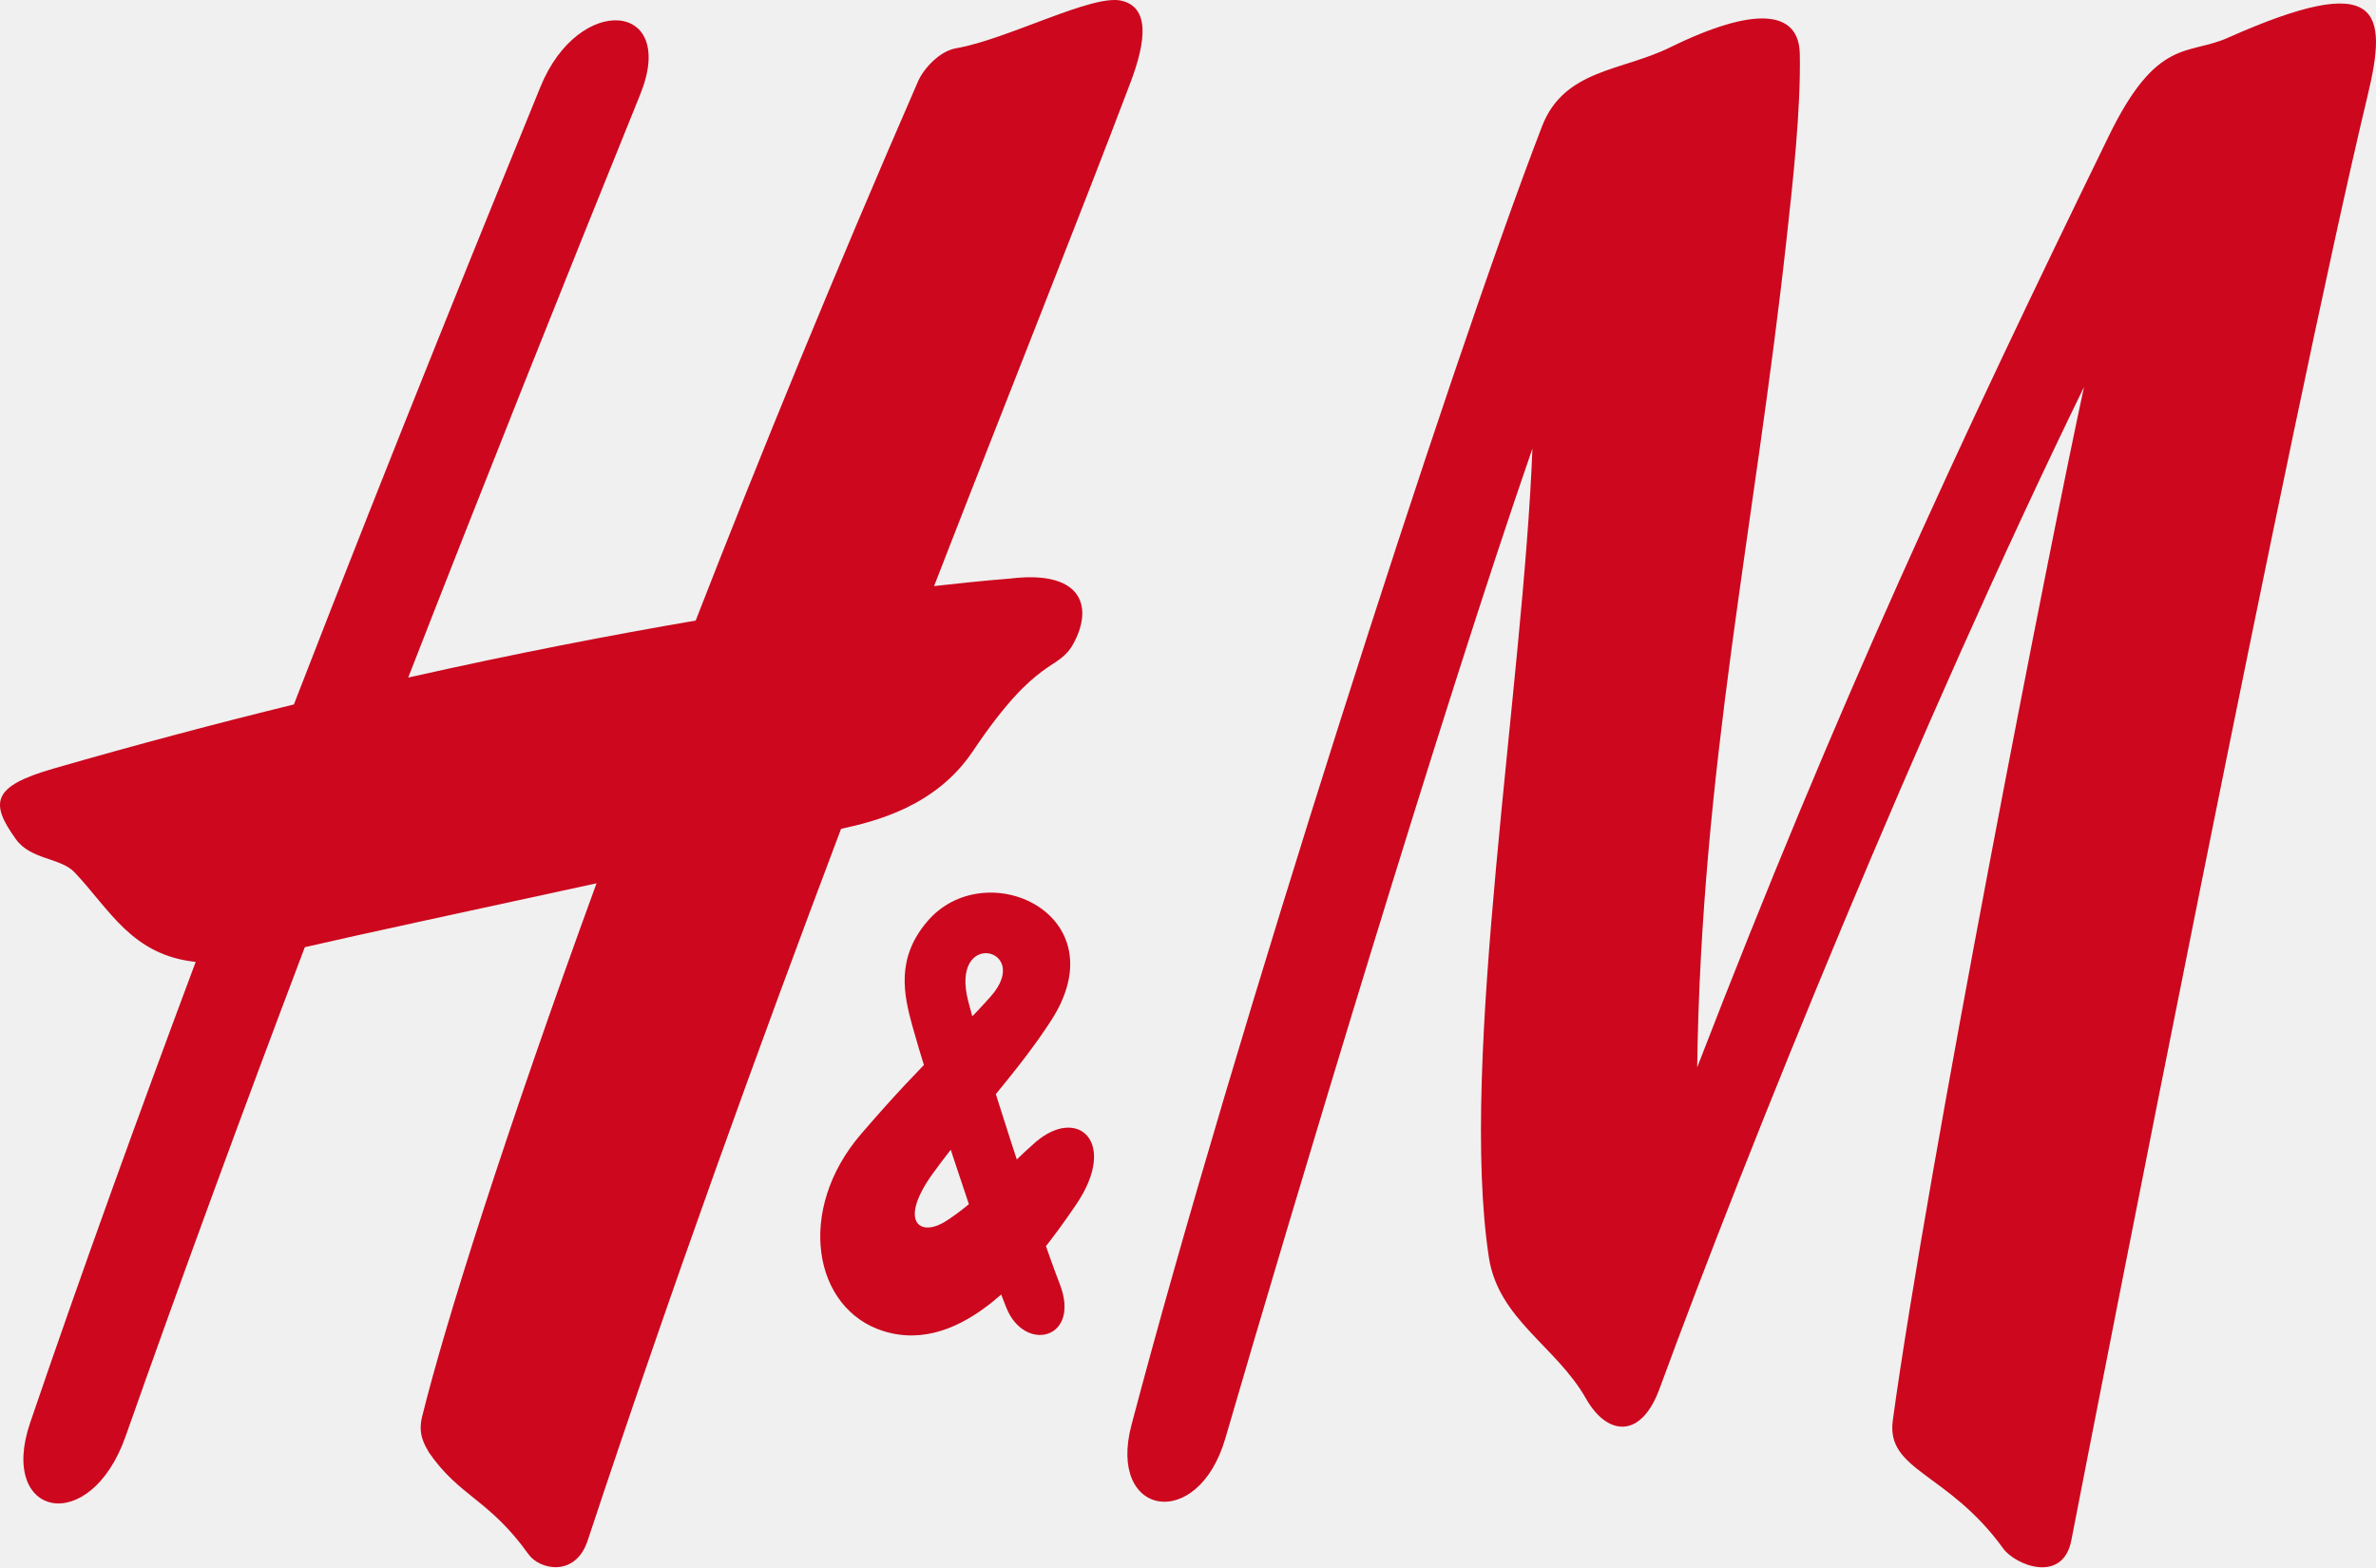
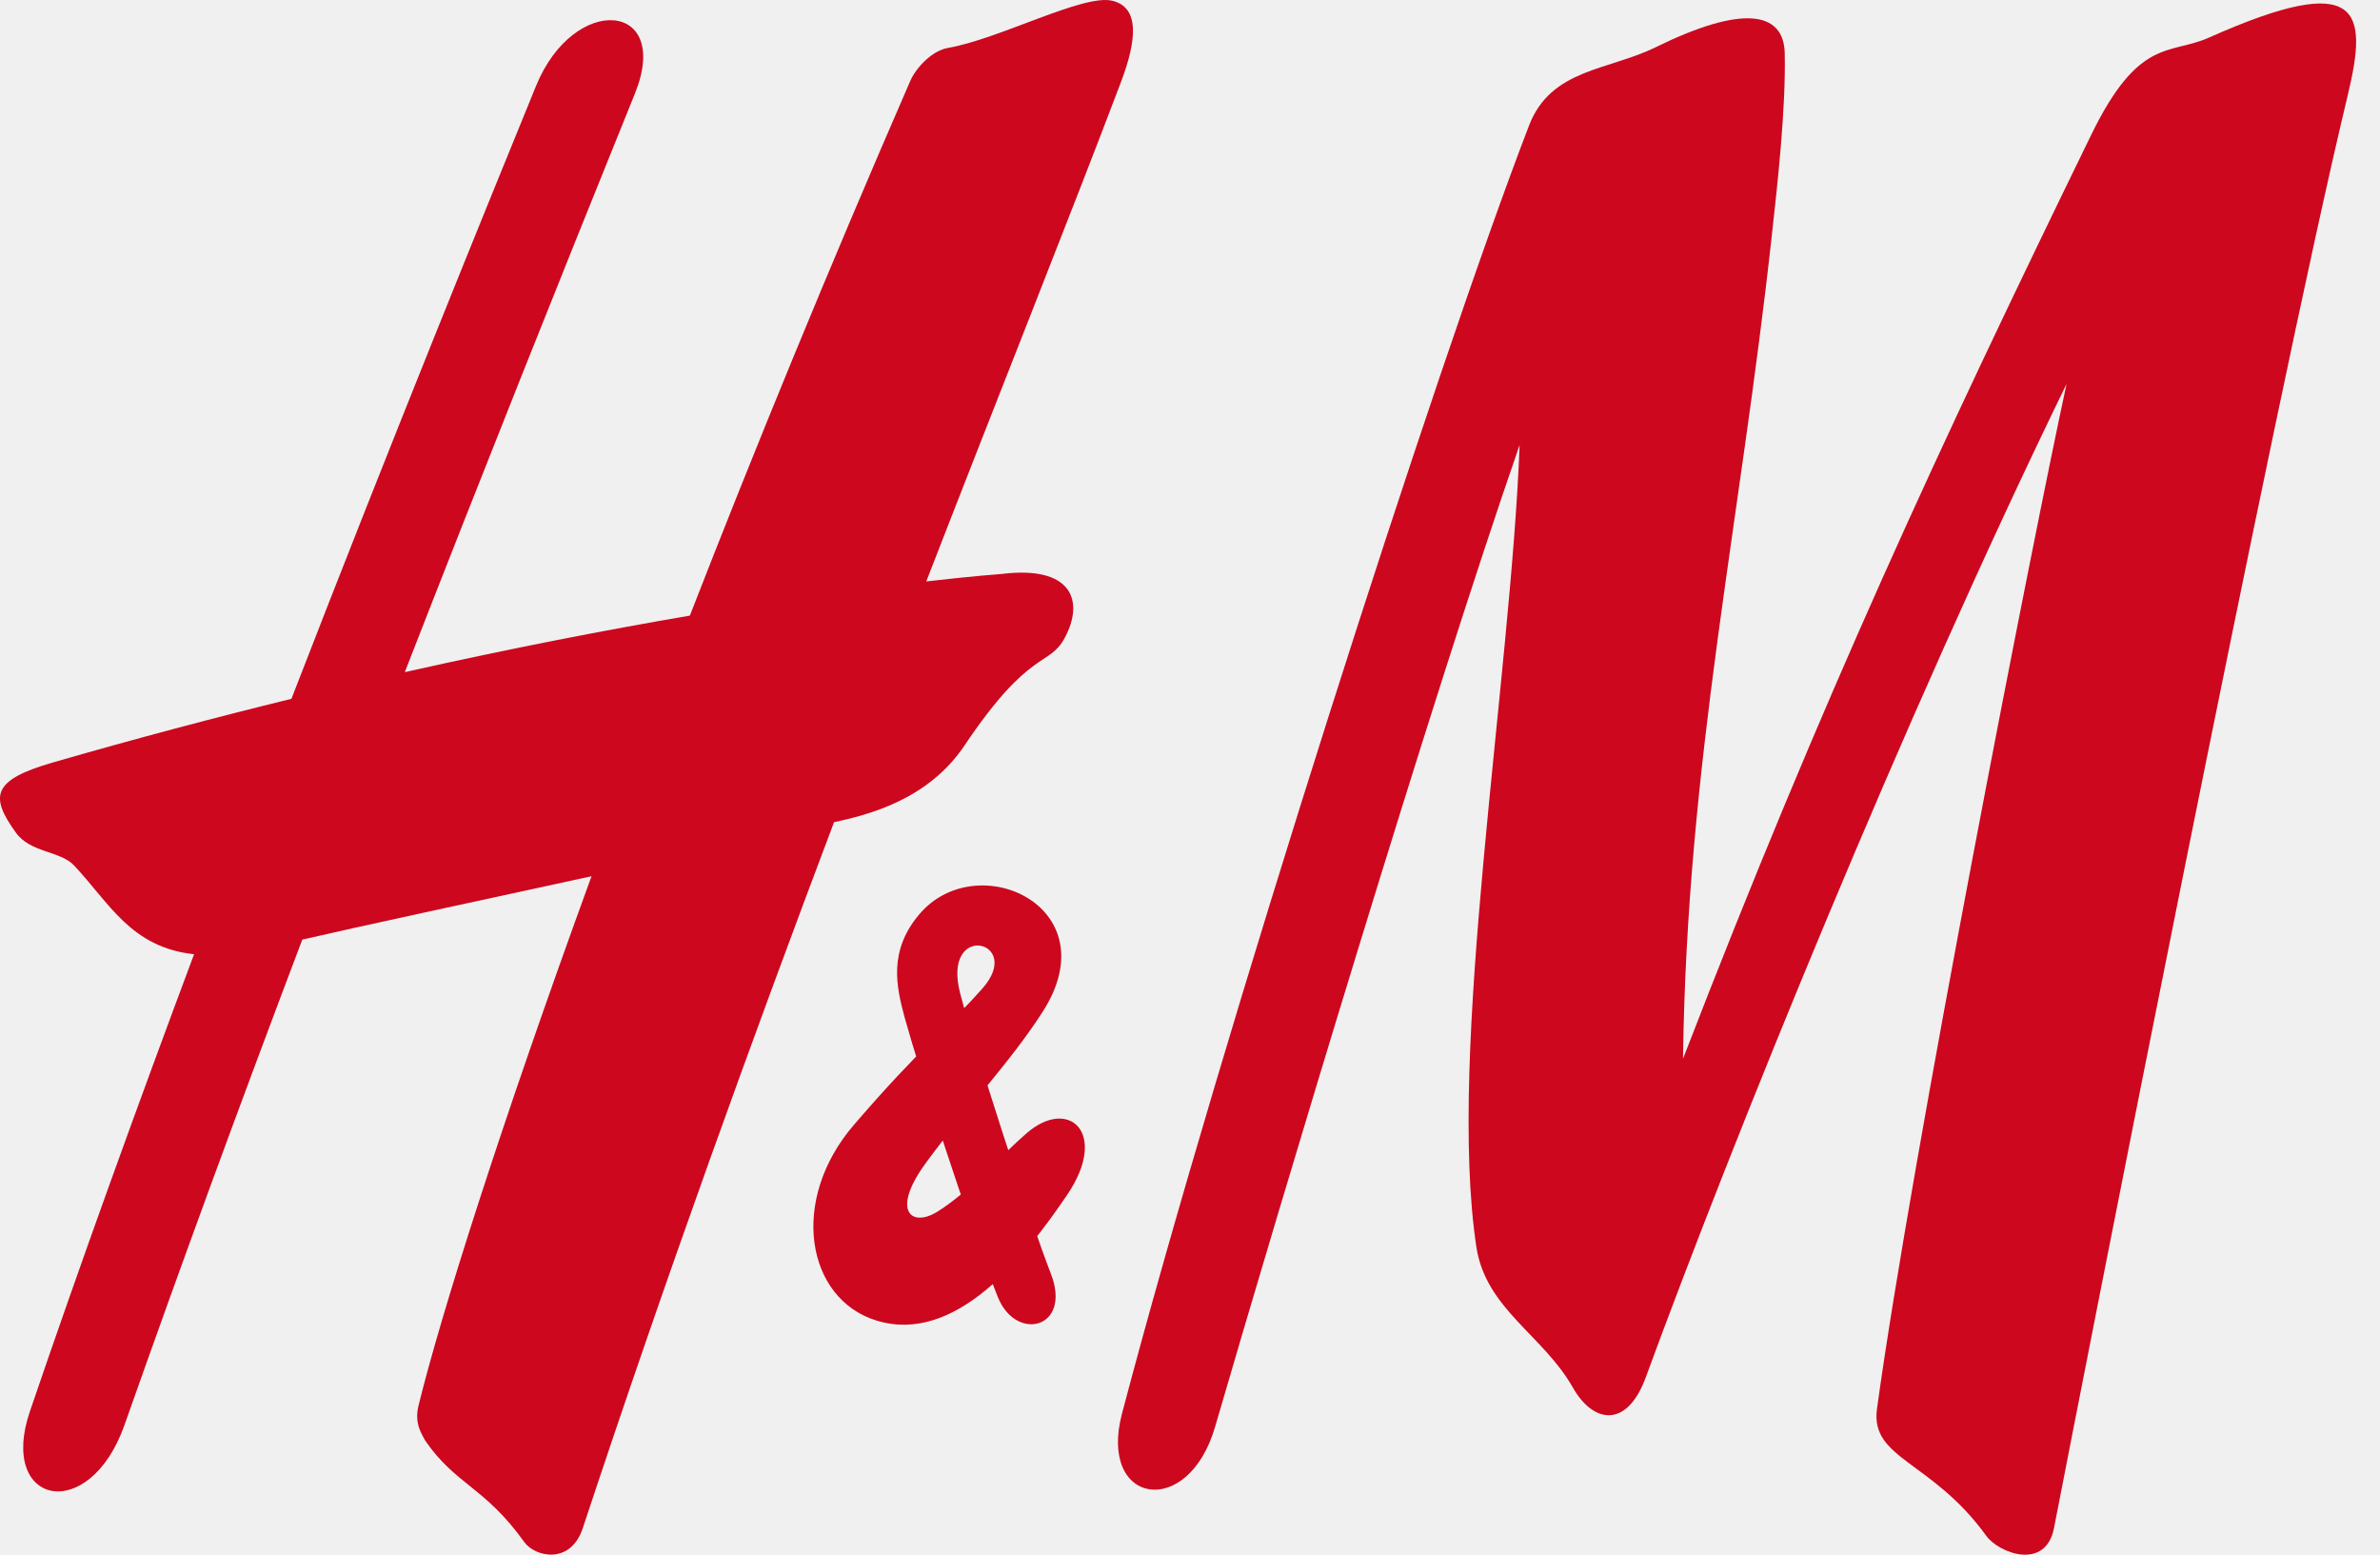
- <svg xmlns="http://www.w3.org/2000/svg" width="708.662" height="467.493" viewBox="10.63 8.863 708.662 467.493">
-   <g transform="translate(-4386.469,-568.2481)" fill="#CC071E">
-     <path d="M4895.119,591.292c25.74-12.642,38.496-10.983,38.783,1.831 c0.344,16.646-2.117,38.782-3.891,54.799c-9.553,87.055-25.512,158.191-26.713,247.574 c42.043-108.843,77.279-184.492,122.697-277.662c14.416-29.688,23.625-24.139,35.465-29.402 c46.105-20.535,47.822-7.951,41.814,17.161c-22.365,93.01-79.625,385.858-88.375,430.951c-2.518,13.047-16.703,7.516-20.365,2.414 c-16.416-22.709-34.949-23.064-32.891-38.165c10.297-75.181,47.363-263.808,57.031-308.254 c-49.252,100.972-100.332,227.199-126.588,298.77c-5.549,15.198-15.674,14.083-21.965,2.963 c-8.867-15.621-26.084-23.596-28.945-42.055c-8.98-58.688,10.297-170.552,12.984-241.322 c-26.826,77.308-71.844,227.399-91.579,295.211c-8.122,28.058-35.236,23.481-28.029-3.866 c29.973-113.803,94.555-315.078,122.469-387.438C4863.602,597.755,4880.818,598.327,4895.119,591.292" />
-     <path d="M4731.637,577.334c-8.694-2.116-33.92,11.498-49.422,14.186 c-4.919,0.858-9.61,6.063-11.269,9.782c-24.826,57.03-47.077,111.394-66.354,160.919c-24.654,4.21-53.483,9.753-85.745,17 c23.109-59.278,46.448-117.744,69.214-173.973c11.211-27.686-18.304-30.317-29.745-2.288 c-14.873,36.438-42.73,104.708-73.562,184.281c-22.652,5.554-46.676,11.903-71.788,19.157 c-18.248,5.268-18.991,10.13-11.097,21.073c4.347,6.093,13.328,5.479,17.446,9.821c10.64,11.252,17.104,24.711,36.151,26.748 c-16.989,45.446-33.978,92.312-49.365,137.438c-9.667,28.326,17.847,34.12,28.43,4.146c17.046-48.318,35.007-97.22,53.483-145.978 c15.387-3.576,52.625-11.596,87.003-19.055c-27.285,74.785-45.247,131.581-52.053,159.227c-1.258,5.319,0.858,8.271,2.002,10.439 c9.209,13.402,17.961,13.951,29.802,30.522c3.204,4.519,13.958,6.956,17.618-4.17c25.283-76.37,51.31-148.026,75.563-212.264 c10.067-2.202,28.2-6.578,39.297-23.138c19.734-29.391,25.397-23.43,30.146-32.365c5.949-11.217,2.001-21.748-19.048-19.146 c0,0-7.951,0.566-22.652,2.242c23.338-60.09,43.759-111.057,58.46-149.896C4739.188,588.889,4739.817,579.279,4731.637,577.334" />
-     <path d="M4697.202,967.071c5.434,13.734,22.423,9.575,15.959-7.001 c-6.579-16.887-22.938-67.722-27.229-84.099c-5.834-22.068,19.449-16.033,6.636-1.606c-10.982,12.406-18.305,17.377-38.611,40.967 c-19.62,22.772-14.3,52.323,6.693,58.85c23.681,7.367,44.56-18.728,57.487-37.873c12.527-18.539,0.4-29.413-12.241-18.453 c-8.123,7.047-17.504,17.869-27,23.704c-7.722,4.696-13.786-0.349-3.489-14.523c11.955-16.411,25.34-30.162,35.293-45.67 c20.307-31.604-19.849-49.822-37.124-29.293c-9.267,10.943-6.921,21.686-4.404,30.906 C4673.234,897.749,4688.335,944.895,4697.202,967.071" />
+ <svg xmlns="http://www.w3.org/2000/svg" width="98" height="64" viewBox="0 0 98 64" fill="none">
+   <g clip-path="url(#clip0_657_7038)">
+     <path d="M68.18 1.942C71.704 0.211 73.45 0.438 73.489 2.192C73.537 4.471 73.2 7.502 72.957 9.694C71.649 21.612 69.464 31.351 69.3 43.587C75.055 28.687 79.879 18.33 86.097 5.575C88.071 1.511 89.331 2.271 90.952 1.55C97.264 -1.261 97.499 0.462 96.677 3.899C93.615 16.633 85.776 56.724 84.578 62.897C84.233 64.683 82.291 63.926 81.79 63.227C79.543 60.118 77.005 60.07 77.287 58.002C78.697 47.71 83.771 21.887 85.095 15.802C78.352 29.625 71.359 46.906 67.765 56.704C67.005 58.785 65.619 58.632 64.758 57.11C63.544 54.971 61.187 53.879 60.795 51.352C59.566 43.318 62.205 28.004 62.573 18.315C58.9 28.899 52.737 49.446 50.035 58.73C48.924 62.571 45.212 61.944 46.198 58.2C50.302 42.621 59.143 15.066 62.964 5.16C63.865 2.826 66.222 2.905 68.18 1.942Z" fill="#CC071E" />
+     <path d="M45.799 0.031C44.608 -0.258 41.155 1.606 39.033 1.973C38.359 2.091 37.717 2.804 37.49 3.313C34.091 11.12 31.045 18.562 28.406 25.343C25.031 25.919 21.084 26.678 16.668 27.67C19.831 19.555 23.026 11.551 26.143 3.853C27.678 0.063 23.637 -0.298 22.071 3.54C20.035 8.528 16.221 17.874 12 28.768C8.899 29.528 5.61 30.397 2.172 31.39C-0.326 32.112 -0.428 32.777 0.653 34.275C1.248 35.109 2.478 35.025 3.042 35.62C4.498 37.16 5.383 39.003 7.991 39.282C5.665 45.503 3.339 51.919 1.233 58.097C-0.091 61.975 3.676 62.768 5.125 58.664C7.458 52.05 9.917 45.355 12.447 38.68C14.553 38.191 19.651 37.093 24.357 36.071C20.622 46.309 18.163 54.085 17.231 57.87C17.059 58.598 17.349 59.002 17.505 59.299C18.766 61.133 19.964 61.209 21.585 63.477C22.024 64.096 23.496 64.43 23.997 62.906C27.458 52.451 31.021 42.642 34.342 33.847C35.72 33.546 38.202 32.947 39.721 30.68C42.423 26.656 43.198 27.472 43.848 26.249C44.663 24.713 44.122 23.272 41.241 23.628C41.241 23.628 40.152 23.705 38.14 23.935C41.335 15.708 44.13 8.731 46.143 3.414C46.832 1.613 46.918 0.298 45.799 0.031Z" fill="#CC071E" />
+     <path d="M41.084 53.386C41.828 55.266 44.154 54.697 43.269 52.427C42.368 50.116 40.129 43.156 39.541 40.914C38.743 37.893 42.204 38.719 40.45 40.694C38.947 42.393 37.944 43.073 35.164 46.303C32.478 49.42 33.206 53.466 36.08 54.359C39.322 55.368 42.181 51.795 43.95 49.175C45.665 46.636 44.005 45.148 42.275 46.648C41.163 47.613 39.878 49.095 38.578 49.893C37.521 50.536 36.691 49.846 38.101 47.905C39.737 45.658 41.57 43.776 42.932 41.653C45.712 37.326 40.215 34.832 37.85 37.643C36.581 39.141 36.903 40.611 37.247 41.874C37.803 43.896 39.87 50.35 41.084 53.386Z" fill="#CC071E" />
  </g>
+   <defs>
+     <clipPath id="clip0_657_7038">
+       <rect width="97.016" height="64" fill="white" />
+     </clipPath>
+   </defs>
</svg>
